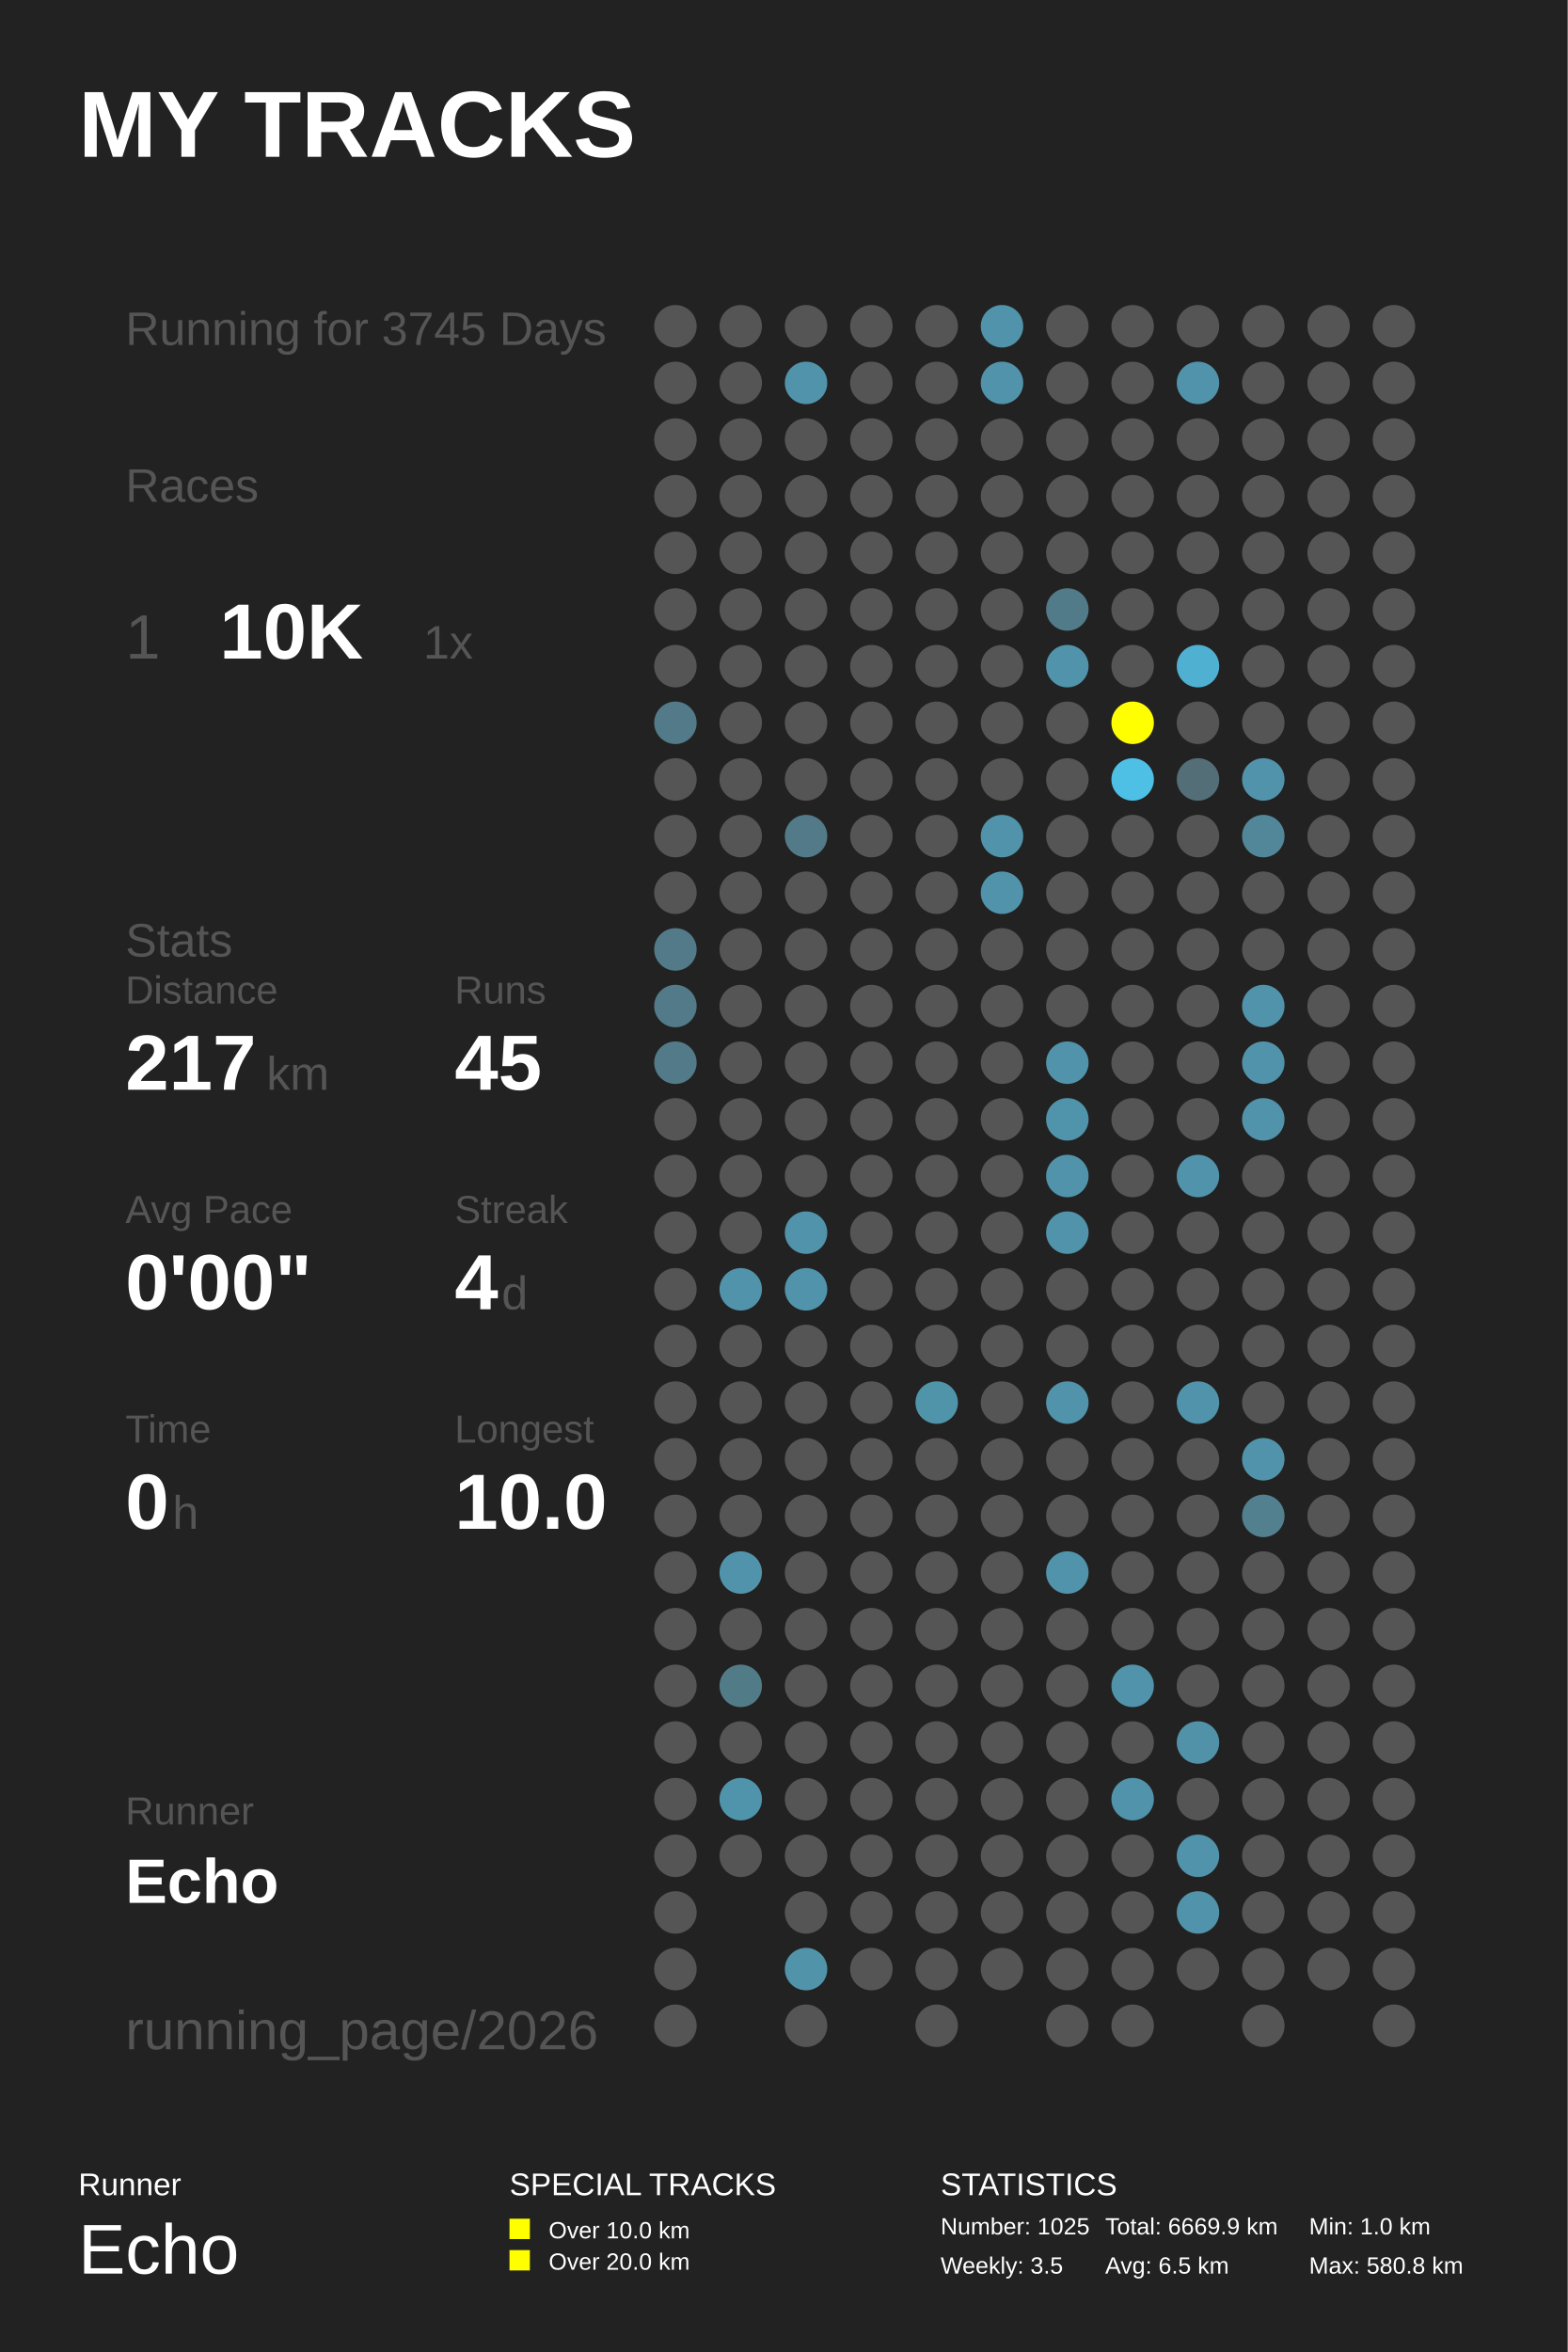
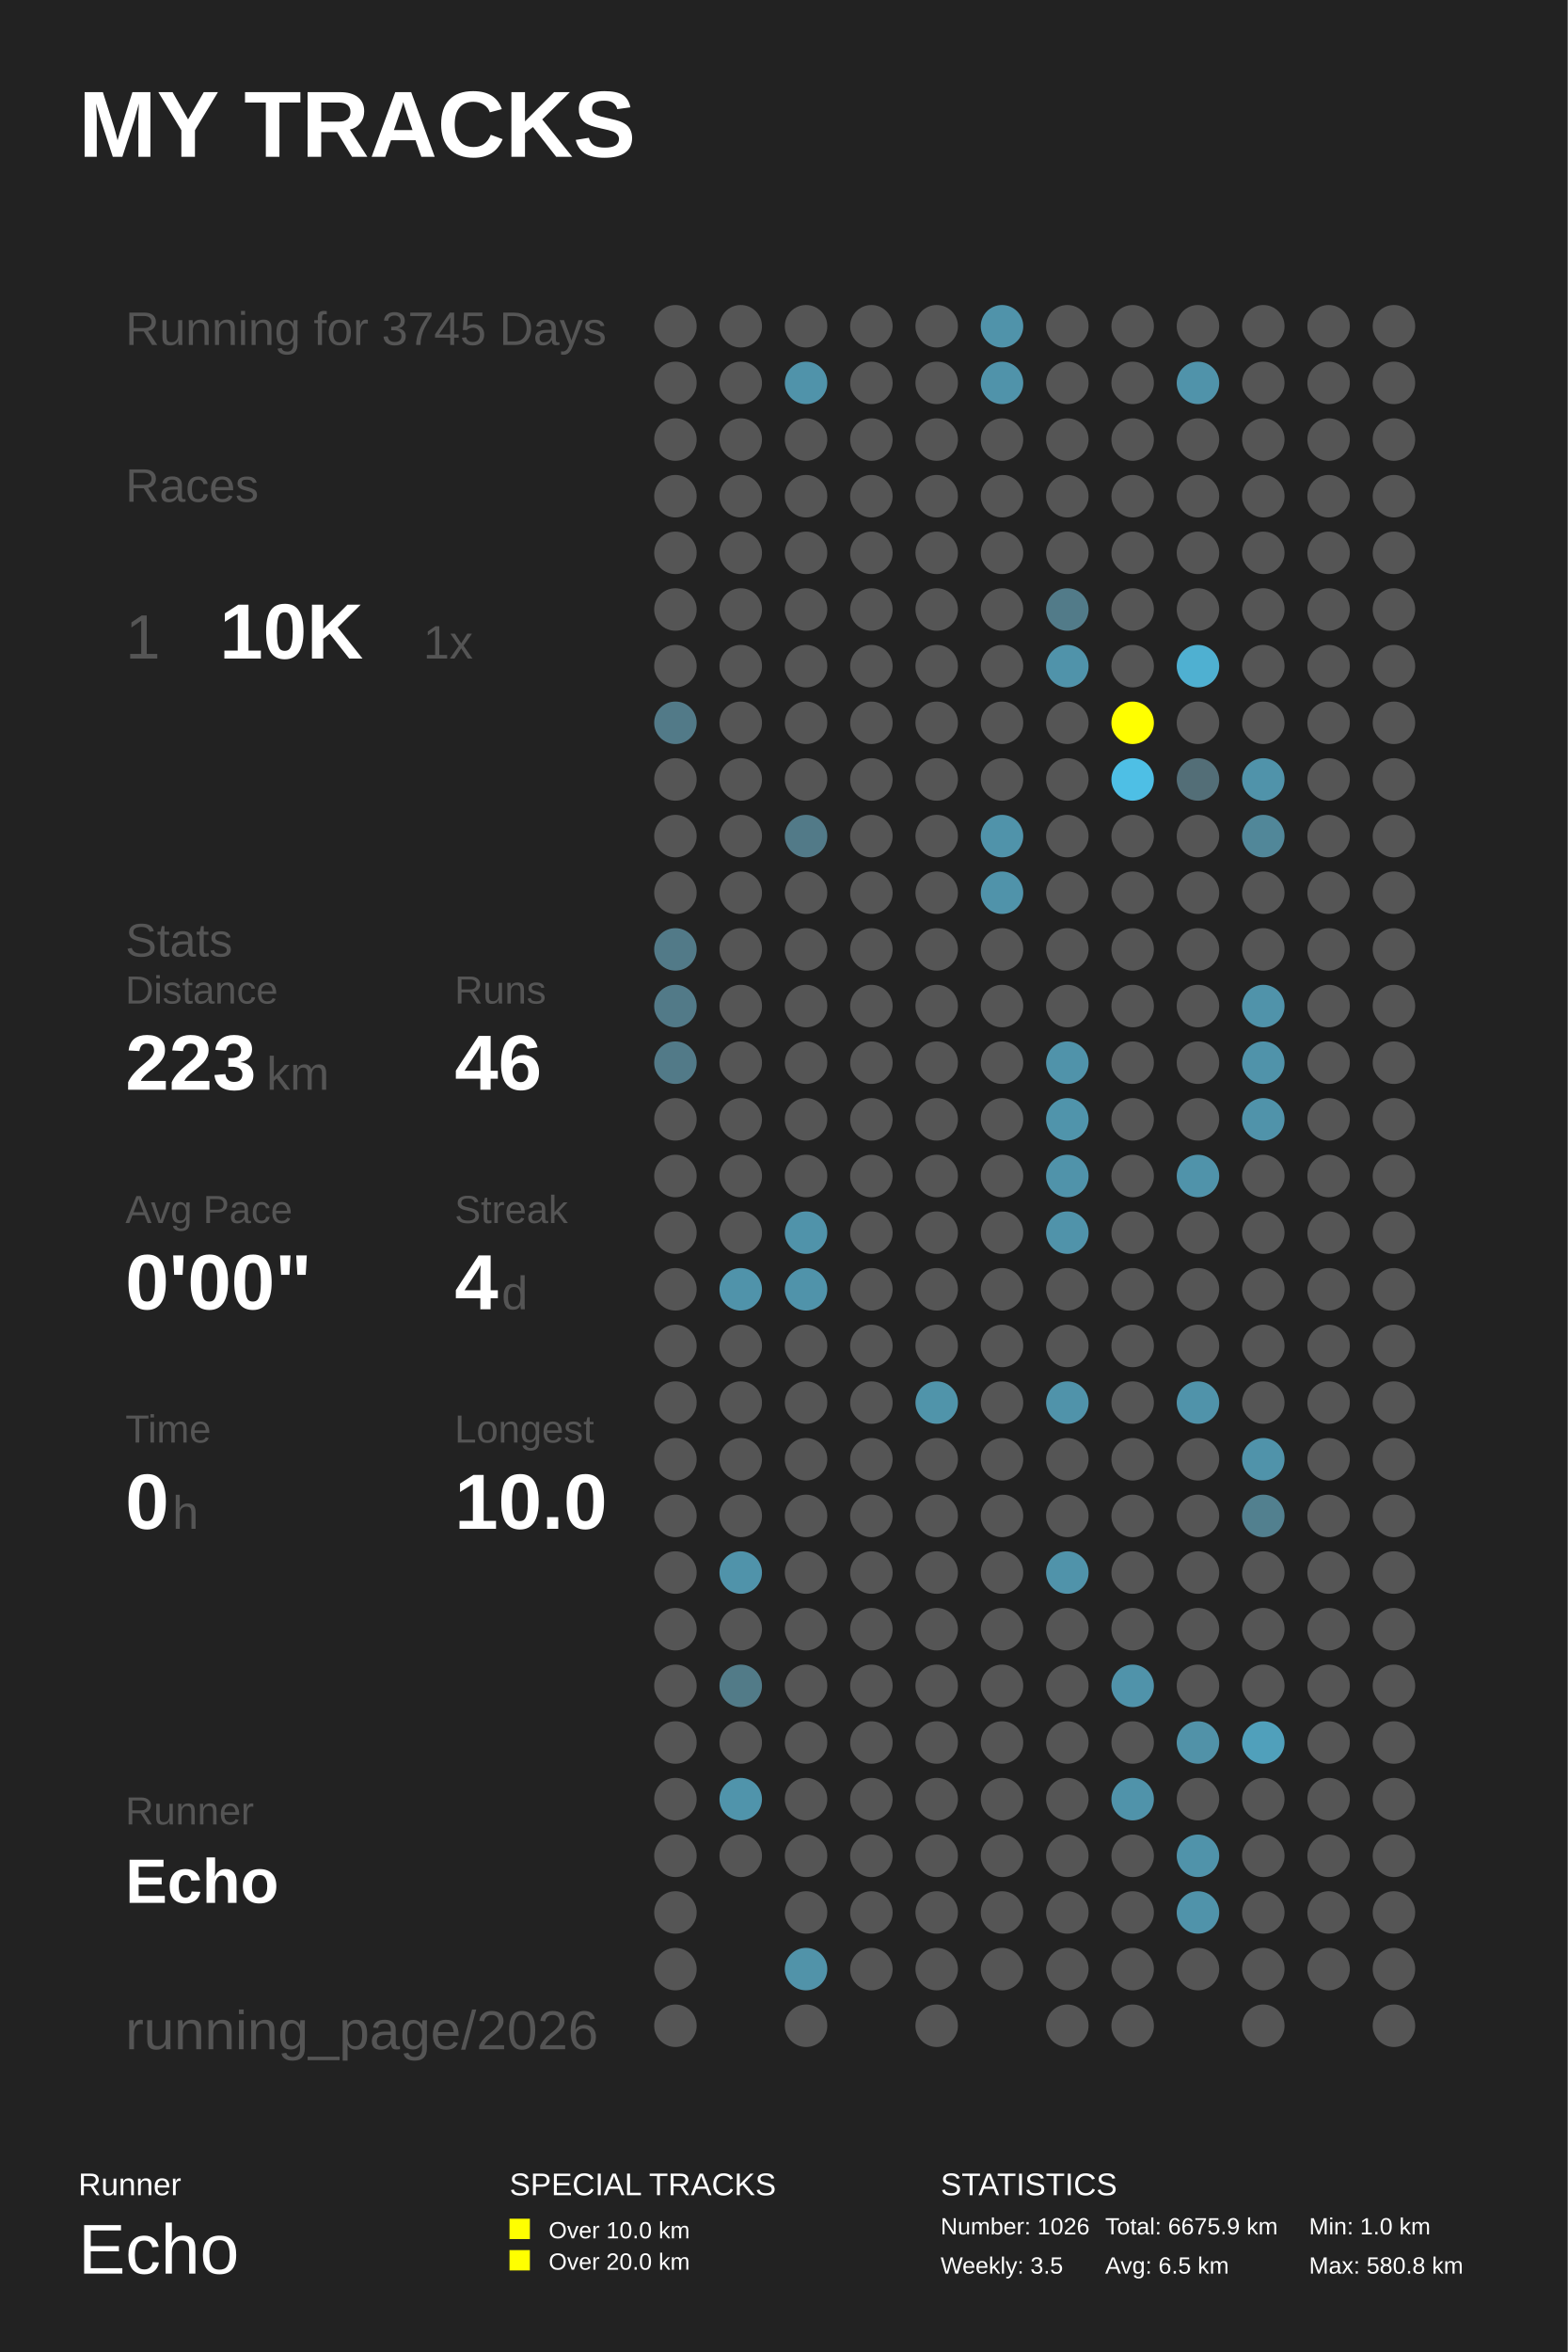
<svg xmlns="http://www.w3.org/2000/svg" baseProfile="full" height="300mm" version="1.1" viewBox="0,0,200,300" width="200mm">
  <defs />
  <rect fill="#222222" height="300" width="200" x="0" y="0" />
  <text fill="#FFFFFF" style="font-size:12px; font-family:Arial; font-weight:bold;" x="10" y="20">MY TRACKS</text>
  <text fill="#FFFFFF" style="font-size:4px; font-family:Arial" x="10" y="280">Runner</text>
  <text fill="#FFFFFF" style="font-size:9px; font-family:Arial" x="10" y="290">Echo</text>
  <text fill="#FFFFFF" style="font-size:4px; font-family:Arial" x="65" y="280">SPECIAL TRACKS</text>
  <rect fill="#FFFF00" height="2.6" width="2.6" x="65" y="283" />
  <text fill="#FFFFFF" style="font-size:3px; font-family:Arial" x="70" y="285.5">Over 10.0 km</text>
  <rect fill="#FFFF00" height="2.6" width="2.6" x="65" y="287" />
  <text fill="#FFFFFF" style="font-size:3px; font-family:Arial" x="70" y="289.5">Over 20.0 km</text>
  <text fill="#FFFFFF" style="font-size:4px; font-family:Arial" x="120" y="280">STATISTICS</text>
-   <text fill="#FFFFFF" style="font-size:3px; font-family:Arial" x="120" y="285">Number: 1025</text>
+   <text fill="#FFFFFF" style="font-size:3px; font-family:Arial" x="120" y="285">Number: 1026</text>
  <text fill="#FFFFFF" style="font-size:3px; font-family:Arial" x="120" y="290">Weekly: 3.5</text>
-   <text fill="#FFFFFF" style="font-size:3px; font-family:Arial" x="141" y="285">Total: 6669.9 km</text>
+   <text fill="#FFFFFF" style="font-size:3px; font-family:Arial" x="141" y="285">Total: 6675.9 km</text>
  <text fill="#FFFFFF" style="font-size:3px; font-family:Arial" x="141" y="290">Avg: 6.5 km</text>
  <text fill="#FFFFFF" style="font-size:3px; font-family:Arial" x="167" y="285">Min: 1.0 km</text>
  <text fill="#FFFFFF" style="font-size:3px; font-family:Arial" x="167" y="290">Max: 580.8 km</text>
  <text fill="#555555" style="font-size:6px; font-family:Arial;" x="16" y="44">Running for 3745 Days</text>
  <text fill="#555555" style="font-size:6px; font-family:Arial;" x="16" y="64">Races</text>
  <text fill="#555555" style="font-size:8px; font-family:Arial;" x="16" y="84">1</text>
  <text fill="#FFFFFF" style="font-size:10px; font-family:Arial; font-weight:bold;" x="28" y="84">10K</text>
  <text fill="#555555" style="font-size:6px; font-family:Arial;" x="54" y="84">1x</text>
  <text fill="#555555" style="font-size:6px; font-family:Arial;" x="16" y="122">Stats</text>
  <text fill="#555555" style="font-size:5px; font-family:Arial;" x="16" y="128">Distance</text>
-   <text fill="#FFFFFF" style="font-size:10px; font-family:Arial; font-weight:bold;" x="16" y="139">217</text>
+   <text fill="#FFFFFF" style="font-size:10px; font-family:Arial; font-weight:bold;" x="16" y="139">223</text>
  <text fill="#555555" style="font-size:6px; font-family:Arial;" x="34" y="139">km</text>
  <text fill="#555555" style="font-size:5px; font-family:Arial;" x="58" y="128">Runs</text>
-   <text fill="#FFFFFF" style="font-size:10px; font-family:Arial; font-weight:bold;" x="58" y="139">45</text>
+   <text fill="#FFFFFF" style="font-size:10px; font-family:Arial; font-weight:bold;" x="58" y="139">46</text>
  <text fill="#555555" style="font-size:5px; font-family:Arial;" x="16" y="156">Avg Pace</text>
  <text fill="#FFFFFF" style="font-size:10px; font-family:Arial; font-weight:bold;" x="16" y="167">0'00"</text>
  <text fill="#555555" style="font-size:5px; font-family:Arial;" x="58" y="156">Streak</text>
  <text fill="#FFFFFF" style="font-size:10px; font-family:Arial; font-weight:bold;" x="58" y="167">4</text>
  <text fill="#555555" style="font-size:6px; font-family:Arial;" x="64" y="167">d</text>
  <text fill="#555555" style="font-size:5px; font-family:Arial;" x="16" y="184">Time</text>
  <text fill="#FFFFFF" style="font-size:10px; font-family:Arial; font-weight:bold;" x="16" y="195">0</text>
  <text fill="#555555" style="font-size:6px; font-family:Arial;" x="22" y="195">h</text>
  <text fill="#555555" style="font-size:5px; font-family:Arial;" x="58" y="184">Longest</text>
  <text fill="#FFFFFF" style="font-size:10px; font-family:Arial; font-weight:bold;" x="58" y="195">10.0</text>
  <text fill="#555555" style="font-size:5px; font-family:Arial;" x="16" y="232.71">Runner</text>
  <text fill="#FFFFFF" style="font-size:8px; font-family:Arial; font-weight:bold;" x="16" y="242.71">Echo</text>
  <text fill="#555555" style="font-size:7px; font-family:Arial;" x="16" y="261.387">running_page/2026</text>
  <circle cx="86.167" cy="41.613" fill="#555555" r="2.71" />
  <circle cx="86.167" cy="48.839" fill="#555555" r="2.71" />
  <circle cx="86.167" cy="56.065" fill="#555555" r="2.71" />
  <circle cx="86.167" cy="63.29" fill="#555555" r="2.71" />
  <circle cx="86.167" cy="70.516" fill="#555555" r="2.71" />
  <circle cx="86.167" cy="77.742" fill="#555555" r="2.71" />
  <circle cx="86.167" cy="84.968" fill="#555555" r="2.71" />
  <circle cx="86.167" cy="92.194" fill="#527a88" r="2.71" />
  <circle cx="86.167" cy="99.419" fill="#555555" r="2.71" />
  <circle cx="86.167" cy="106.645" fill="#555555" r="2.71" />
  <circle cx="86.167" cy="113.871" fill="#555555" r="2.71" />
  <circle cx="86.167" cy="121.097" fill="#527a88" r="2.71" />
  <circle cx="86.167" cy="128.323" fill="#527a88" r="2.71" />
  <circle cx="86.167" cy="135.548" fill="#527a88" r="2.71" />
  <circle cx="86.167" cy="142.774" fill="#555555" r="2.71" />
  <circle cx="86.167" cy="150.0" fill="#555555" r="2.71" />
  <circle cx="86.167" cy="157.226" fill="#555555" r="2.71" />
  <circle cx="86.167" cy="164.452" fill="#555555" r="2.71" />
  <circle cx="86.167" cy="171.677" fill="#555555" r="2.71" />
  <circle cx="86.167" cy="178.903" fill="#555555" r="2.71" />
  <circle cx="86.167" cy="186.129" fill="#555555" r="2.71" />
  <circle cx="86.167" cy="193.355" fill="#555555" r="2.71" />
  <circle cx="86.167" cy="200.581" fill="#555555" r="2.71" />
  <circle cx="86.167" cy="207.806" fill="#555555" r="2.71" />
  <circle cx="86.167" cy="215.032" fill="#555555" r="2.71" />
  <circle cx="86.167" cy="222.258" fill="#555555" r="2.71" />
  <circle cx="86.167" cy="229.484" fill="#555555" r="2.71" />
  <circle cx="86.167" cy="236.71" fill="#555555" r="2.71" />
  <circle cx="86.167" cy="243.935" fill="#555555" r="2.71" />
  <circle cx="86.167" cy="251.161" fill="#555555" r="2.71" />
  <circle cx="86.167" cy="258.387" fill="#555555" r="2.71" />
  <circle cx="94.5" cy="41.613" fill="#555555" r="2.71" />
  <circle cx="94.5" cy="48.839" fill="#555555" r="2.71" />
  <circle cx="94.5" cy="56.065" fill="#555555" r="2.71" />
  <circle cx="94.5" cy="63.29" fill="#555555" r="2.71" />
  <circle cx="94.5" cy="70.516" fill="#555555" r="2.71" />
  <circle cx="94.5" cy="77.742" fill="#555555" r="2.71" />
  <circle cx="94.5" cy="84.968" fill="#555555" r="2.71" />
  <circle cx="94.5" cy="92.194" fill="#555555" r="2.71" />
  <circle cx="94.5" cy="99.419" fill="#555555" r="2.71" />
  <circle cx="94.5" cy="106.645" fill="#555555" r="2.71" />
  <circle cx="94.5" cy="113.871" fill="#555555" r="2.71" />
  <circle cx="94.5" cy="121.097" fill="#555555" r="2.71" />
  <circle cx="94.5" cy="128.323" fill="#555555" r="2.71" />
  <circle cx="94.5" cy="135.548" fill="#555555" r="2.71" />
  <circle cx="94.5" cy="142.774" fill="#555555" r="2.71" />
  <circle cx="94.5" cy="150.0" fill="#555555" r="2.71" />
  <circle cx="94.5" cy="157.226" fill="#555555" r="2.71" />
  <circle cx="94.5" cy="164.452" fill="#5093aa" r="2.71" />
  <circle cx="94.5" cy="171.677" fill="#555555" r="2.71" />
  <circle cx="94.5" cy="178.903" fill="#555555" r="2.71" />
  <circle cx="94.5" cy="186.129" fill="#555555" r="2.71" />
  <circle cx="94.5" cy="193.355" fill="#555555" r="2.71" />
  <circle cx="94.5" cy="200.581" fill="#5093aa" r="2.71" />
  <circle cx="94.5" cy="207.806" fill="#555555" r="2.71" />
  <circle cx="94.5" cy="215.032" fill="#527b88" r="2.71" />
  <circle cx="94.5" cy="222.258" fill="#555555" r="2.71" />
  <circle cx="94.5" cy="229.484" fill="#5094ab" r="2.71" />
  <circle cx="94.5" cy="236.71" fill="#555555" r="2.71" />
  <circle cx="102.833" cy="41.613" fill="#555555" r="2.71" />
  <circle cx="102.833" cy="48.839" fill="#5093aa" r="2.71" />
  <circle cx="102.833" cy="56.065" fill="#555555" r="2.71" />
  <circle cx="102.833" cy="63.29" fill="#555555" r="2.71" />
  <circle cx="102.833" cy="70.516" fill="#555555" r="2.71" />
  <circle cx="102.833" cy="77.742" fill="#555555" r="2.71" />
  <circle cx="102.833" cy="84.968" fill="#555555" r="2.71" />
  <circle cx="102.833" cy="92.194" fill="#555555" r="2.71" />
  <circle cx="102.833" cy="99.419" fill="#555555" r="2.71" />
  <circle cx="102.833" cy="106.645" fill="#527a88" r="2.71" />
  <circle cx="102.833" cy="113.871" fill="#555555" r="2.71" />
  <circle cx="102.833" cy="121.097" fill="#555555" r="2.71" />
  <circle cx="102.833" cy="128.323" fill="#555555" r="2.71" />
  <circle cx="102.833" cy="135.548" fill="#555555" r="2.71" />
  <circle cx="102.833" cy="142.774" fill="#555555" r="2.71" />
  <circle cx="102.833" cy="150.0" fill="#555555" r="2.71" />
  <circle cx="102.833" cy="157.226" fill="#5093aa" r="2.71" />
  <circle cx="102.833" cy="164.452" fill="#5093aa" r="2.71" />
  <circle cx="102.833" cy="171.677" fill="#555555" r="2.71" />
  <circle cx="102.833" cy="178.903" fill="#555555" r="2.71" />
  <circle cx="102.833" cy="186.129" fill="#555555" r="2.71" />
  <circle cx="102.833" cy="193.355" fill="#555555" r="2.71" />
  <circle cx="102.833" cy="200.581" fill="#555555" r="2.71" />
  <circle cx="102.833" cy="207.806" fill="#555555" r="2.71" />
  <circle cx="102.833" cy="215.032" fill="#555555" r="2.71" />
  <circle cx="102.833" cy="222.258" fill="#555555" r="2.71" />
  <circle cx="102.833" cy="229.484" fill="#555555" r="2.71" />
  <circle cx="102.833" cy="236.71" fill="#555555" r="2.71" />
  <circle cx="102.833" cy="243.935" fill="#555555" r="2.71" />
  <circle cx="102.833" cy="251.161" fill="#5193a9" r="2.71" />
  <circle cx="102.833" cy="258.387" fill="#555555" r="2.71" />
  <circle cx="111.167" cy="41.613" fill="#555555" r="2.71" />
  <circle cx="111.167" cy="48.839" fill="#555555" r="2.71" />
  <circle cx="111.167" cy="56.065" fill="#555555" r="2.71" />
  <circle cx="111.167" cy="63.29" fill="#555555" r="2.71" />
  <circle cx="111.167" cy="70.516" fill="#555555" r="2.71" />
  <circle cx="111.167" cy="77.742" fill="#555555" r="2.71" />
  <circle cx="111.167" cy="84.968" fill="#555555" r="2.71" />
  <circle cx="111.167" cy="92.194" fill="#555555" r="2.71" />
  <circle cx="111.167" cy="99.419" fill="#555555" r="2.71" />
  <circle cx="111.167" cy="106.645" fill="#555555" r="2.71" />
  <circle cx="111.167" cy="113.871" fill="#555555" r="2.71" />
  <circle cx="111.167" cy="121.097" fill="#555555" r="2.71" />
  <circle cx="111.167" cy="128.323" fill="#555555" r="2.71" />
  <circle cx="111.167" cy="135.548" fill="#555555" r="2.71" />
  <circle cx="111.167" cy="142.774" fill="#555555" r="2.71" />
  <circle cx="111.167" cy="150.0" fill="#555555" r="2.71" />
  <circle cx="111.167" cy="157.226" fill="#555555" r="2.71" />
  <circle cx="111.167" cy="164.452" fill="#555555" r="2.71" />
  <circle cx="111.167" cy="171.677" fill="#555555" r="2.71" />
  <circle cx="111.167" cy="178.903" fill="#555555" r="2.71" />
  <circle cx="111.167" cy="186.129" fill="#555555" r="2.71" />
  <circle cx="111.167" cy="193.355" fill="#555555" r="2.71" />
  <circle cx="111.167" cy="200.581" fill="#555555" r="2.71" />
  <circle cx="111.167" cy="207.806" fill="#555555" r="2.71" />
  <circle cx="111.167" cy="215.032" fill="#555555" r="2.71" />
  <circle cx="111.167" cy="222.258" fill="#555555" r="2.71" />
  <circle cx="111.167" cy="229.484" fill="#555555" r="2.71" />
  <circle cx="111.167" cy="236.71" fill="#555555" r="2.71" />
  <circle cx="111.167" cy="243.935" fill="#555555" r="2.71" />
  <circle cx="111.167" cy="251.161" fill="#555555" r="2.71" />
  <circle cx="119.5" cy="41.613" fill="#555555" r="2.71" />
  <circle cx="119.5" cy="48.839" fill="#555555" r="2.71" />
  <circle cx="119.5" cy="56.065" fill="#555555" r="2.71" />
  <circle cx="119.5" cy="63.29" fill="#555555" r="2.71" />
  <circle cx="119.5" cy="70.516" fill="#555555" r="2.71" />
  <circle cx="119.5" cy="77.742" fill="#555555" r="2.71" />
  <circle cx="119.5" cy="84.968" fill="#555555" r="2.71" />
  <circle cx="119.5" cy="92.194" fill="#555555" r="2.71" />
  <circle cx="119.5" cy="99.419" fill="#555555" r="2.71" />
  <circle cx="119.5" cy="106.645" fill="#555555" r="2.71" />
  <circle cx="119.5" cy="113.871" fill="#555555" r="2.71" />
  <circle cx="119.5" cy="121.097" fill="#555555" r="2.71" />
  <circle cx="119.5" cy="128.323" fill="#555555" r="2.71" />
  <circle cx="119.5" cy="135.548" fill="#555555" r="2.71" />
  <circle cx="119.5" cy="142.774" fill="#555555" r="2.71" />
  <circle cx="119.5" cy="150.0" fill="#555555" r="2.71" />
  <circle cx="119.5" cy="157.226" fill="#555555" r="2.71" />
  <circle cx="119.5" cy="164.452" fill="#555555" r="2.71" />
  <circle cx="119.5" cy="171.677" fill="#555555" r="2.71" />
  <circle cx="119.5" cy="178.903" fill="#5094aa" r="2.71" />
  <circle cx="119.5" cy="186.129" fill="#555555" r="2.71" />
  <circle cx="119.5" cy="193.355" fill="#555555" r="2.71" />
  <circle cx="119.5" cy="200.581" fill="#555555" r="2.71" />
  <circle cx="119.5" cy="207.806" fill="#555555" r="2.71" />
  <circle cx="119.5" cy="215.032" fill="#555555" r="2.71" />
  <circle cx="119.5" cy="222.258" fill="#555555" r="2.71" />
  <circle cx="119.5" cy="229.484" fill="#555555" r="2.71" />
  <circle cx="119.5" cy="236.71" fill="#555555" r="2.71" />
  <circle cx="119.5" cy="243.935" fill="#555555" r="2.71" />
  <circle cx="119.5" cy="251.161" fill="#555555" r="2.71" />
  <circle cx="119.5" cy="258.387" fill="#555555" r="2.71" />
  <circle cx="127.833" cy="41.613" fill="#5093aa" r="2.71" />
  <circle cx="127.833" cy="48.839" fill="#5093aa" r="2.71" />
  <circle cx="127.833" cy="56.065" fill="#555555" r="2.71" />
  <circle cx="127.833" cy="63.29" fill="#555555" r="2.71" />
  <circle cx="127.833" cy="70.516" fill="#555555" r="2.71" />
  <circle cx="127.833" cy="77.742" fill="#555555" r="2.71" />
  <circle cx="127.833" cy="84.968" fill="#555555" r="2.71" />
  <circle cx="127.833" cy="92.194" fill="#555555" r="2.71" />
  <circle cx="127.833" cy="99.419" fill="#555555" r="2.71" />
  <circle cx="127.833" cy="106.645" fill="#5093aa" r="2.71" />
  <circle cx="127.833" cy="113.871" fill="#5093aa" r="2.71" />
  <circle cx="127.833" cy="121.097" fill="#555555" r="2.71" />
  <circle cx="127.833" cy="128.323" fill="#555555" r="2.71" />
  <circle cx="127.833" cy="135.548" fill="#555555" r="2.71" />
  <circle cx="127.833" cy="142.774" fill="#555555" r="2.71" />
  <circle cx="127.833" cy="150.0" fill="#555555" r="2.71" />
  <circle cx="127.833" cy="157.226" fill="#555555" r="2.71" />
  <circle cx="127.833" cy="164.452" fill="#555555" r="2.71" />
  <circle cx="127.833" cy="171.677" fill="#555555" r="2.71" />
  <circle cx="127.833" cy="178.903" fill="#555555" r="2.71" />
  <circle cx="127.833" cy="186.129" fill="#555555" r="2.71" />
  <circle cx="127.833" cy="193.355" fill="#555555" r="2.71" />
  <circle cx="127.833" cy="200.581" fill="#555555" r="2.71" />
  <circle cx="127.833" cy="207.806" fill="#555555" r="2.71" />
  <circle cx="127.833" cy="215.032" fill="#555555" r="2.71" />
  <circle cx="127.833" cy="222.258" fill="#555555" r="2.71" />
  <circle cx="127.833" cy="229.484" fill="#555555" r="2.71" />
  <circle cx="127.833" cy="236.71" fill="#555555" r="2.71" />
  <circle cx="127.833" cy="243.935" fill="#555555" r="2.71" />
  <circle cx="127.833" cy="251.161" fill="#555555" r="2.71" />
  <circle cx="136.167" cy="41.613" fill="#555555" r="2.71" />
  <circle cx="136.167" cy="48.839" fill="#555555" r="2.71" />
  <circle cx="136.167" cy="56.065" fill="#555555" r="2.71" />
  <circle cx="136.167" cy="63.29" fill="#555555" r="2.71" />
  <circle cx="136.167" cy="70.516" fill="#555555" r="2.71" />
  <circle cx="136.167" cy="77.742" fill="#527b89" r="2.71" />
  <circle cx="136.167" cy="84.968" fill="#5093aa" r="2.71" />
  <circle cx="136.167" cy="92.194" fill="#555555" r="2.71" />
  <circle cx="136.167" cy="99.419" fill="#555555" r="2.71" />
  <circle cx="136.167" cy="106.645" fill="#555555" r="2.71" />
  <circle cx="136.167" cy="113.871" fill="#555555" r="2.71" />
  <circle cx="136.167" cy="121.097" fill="#555555" r="2.71" />
  <circle cx="136.167" cy="128.323" fill="#555555" r="2.71" />
  <circle cx="136.167" cy="135.548" fill="#5093aa" r="2.71" />
  <circle cx="136.167" cy="142.774" fill="#5094ab" r="2.71" />
  <circle cx="136.167" cy="150.0" fill="#5093aa" r="2.71" />
  <circle cx="136.167" cy="157.226" fill="#5093aa" r="2.71" />
  <circle cx="136.167" cy="164.452" fill="#555555" r="2.71" />
  <circle cx="136.167" cy="171.677" fill="#555555" r="2.71" />
  <circle cx="136.167" cy="178.903" fill="#5093aa" r="2.71" />
  <circle cx="136.167" cy="186.129" fill="#555555" r="2.71" />
  <circle cx="136.167" cy="193.355" fill="#555555" r="2.71" />
  <circle cx="136.167" cy="200.581" fill="#5093aa" r="2.71" />
  <circle cx="136.167" cy="207.806" fill="#555555" r="2.71" />
  <circle cx="136.167" cy="215.032" fill="#555555" r="2.71" />
  <circle cx="136.167" cy="222.258" fill="#555555" r="2.71" />
  <circle cx="136.167" cy="229.484" fill="#555555" r="2.71" />
  <circle cx="136.167" cy="236.71" fill="#555555" r="2.71" />
  <circle cx="136.167" cy="243.935" fill="#555555" r="2.71" />
  <circle cx="136.167" cy="251.161" fill="#555555" r="2.71" />
  <circle cx="136.167" cy="258.387" fill="#555555" r="2.71" />
  <circle cx="144.5" cy="41.613" fill="#555555" r="2.71" />
  <circle cx="144.5" cy="48.839" fill="#555555" r="2.71" />
  <circle cx="144.5" cy="56.065" fill="#555555" r="2.71" />
  <circle cx="144.5" cy="63.29" fill="#555555" r="2.71" />
  <circle cx="144.5" cy="70.516" fill="#555555" r="2.71" />
  <circle cx="144.5" cy="77.742" fill="#555555" r="2.71" />
  <circle cx="144.5" cy="84.968" fill="#555555" r="2.71" />
  <circle cx="144.5" cy="92.194" fill="#FFFF00" r="2.71" />
  <circle cx="144.5" cy="99.419" fill="#4ebfe5" r="2.71" />
  <circle cx="144.5" cy="106.645" fill="#555555" r="2.71" />
  <circle cx="144.5" cy="113.871" fill="#555555" r="2.71" />
  <circle cx="144.5" cy="121.097" fill="#555555" r="2.71" />
  <circle cx="144.5" cy="128.323" fill="#555555" r="2.71" />
  <circle cx="144.5" cy="135.548" fill="#555555" r="2.71" />
  <circle cx="144.5" cy="142.774" fill="#555555" r="2.71" />
  <circle cx="144.5" cy="150.0" fill="#555555" r="2.71" />
  <circle cx="144.5" cy="157.226" fill="#555555" r="2.71" />
  <circle cx="144.5" cy="164.452" fill="#555555" r="2.71" />
  <circle cx="144.5" cy="171.677" fill="#555555" r="2.71" />
  <circle cx="144.5" cy="178.903" fill="#555555" r="2.71" />
  <circle cx="144.5" cy="186.129" fill="#555555" r="2.71" />
  <circle cx="144.5" cy="193.355" fill="#555555" r="2.71" />
  <circle cx="144.5" cy="200.581" fill="#555555" r="2.71" />
  <circle cx="144.5" cy="207.806" fill="#555555" r="2.71" />
  <circle cx="144.5" cy="215.032" fill="#5093aa" r="2.71" />
  <circle cx="144.5" cy="222.258" fill="#555555" r="2.71" />
  <circle cx="144.5" cy="229.484" fill="#5093aa" r="2.71" />
  <circle cx="144.5" cy="236.71" fill="#555555" r="2.71" />
  <circle cx="144.5" cy="243.935" fill="#555555" r="2.71" />
  <circle cx="144.5" cy="251.161" fill="#555555" r="2.71" />
  <circle cx="144.5" cy="258.387" fill="#555555" r="2.71" />
  <circle cx="152.833" cy="41.613" fill="#555555" r="2.71" />
  <circle cx="152.833" cy="48.839" fill="#5093aa" r="2.71" />
  <circle cx="152.833" cy="56.065" fill="#555555" r="2.71" />
  <circle cx="152.833" cy="63.29" fill="#555555" r="2.71" />
  <circle cx="152.833" cy="70.516" fill="#555555" r="2.71" />
  <circle cx="152.833" cy="77.742" fill="#555555" r="2.71" />
  <circle cx="152.833" cy="84.968" fill="#4fb0d1" r="2.71" />
  <circle cx="152.833" cy="92.194" fill="#555555" r="2.71" />
  <circle cx="152.833" cy="99.419" fill="#536e77" r="2.71" />
  <circle cx="152.833" cy="106.645" fill="#555555" r="2.71" />
  <circle cx="152.833" cy="113.871" fill="#555555" r="2.71" />
  <circle cx="152.833" cy="121.097" fill="#555555" r="2.71" />
  <circle cx="152.833" cy="128.323" fill="#555555" r="2.71" />
  <circle cx="152.833" cy="135.548" fill="#555555" r="2.71" />
  <circle cx="152.833" cy="142.774" fill="#555555" r="2.71" />
  <circle cx="152.833" cy="150.0" fill="#5093aa" r="2.71" />
  <circle cx="152.833" cy="157.226" fill="#555555" r="2.71" />
  <circle cx="152.833" cy="164.452" fill="#555555" r="2.71" />
  <circle cx="152.833" cy="171.677" fill="#555555" r="2.71" />
  <circle cx="152.833" cy="178.903" fill="#5093aa" r="2.71" />
  <circle cx="152.833" cy="186.129" fill="#555555" r="2.71" />
  <circle cx="152.833" cy="193.355" fill="#555555" r="2.71" />
  <circle cx="152.833" cy="200.581" fill="#555555" r="2.71" />
  <circle cx="152.833" cy="207.806" fill="#555555" r="2.71" />
  <circle cx="152.833" cy="215.032" fill="#555555" r="2.71" />
  <circle cx="152.833" cy="222.258" fill="#5192a8" r="2.71" />
  <circle cx="152.833" cy="229.484" fill="#555555" r="2.71" />
  <circle cx="152.833" cy="236.71" fill="#5093aa" r="2.71" />
  <circle cx="152.833" cy="243.935" fill="#5093aa" r="2.71" />
  <circle cx="152.833" cy="251.161" fill="#555555" r="2.71" />
  <circle cx="161.167" cy="41.613" fill="#555555" r="2.71" />
  <circle cx="161.167" cy="48.839" fill="#555555" r="2.71" />
  <circle cx="161.167" cy="56.065" fill="#555555" r="2.71" />
  <circle cx="161.167" cy="63.29" fill="#555555" r="2.71" />
  <circle cx="161.167" cy="70.516" fill="#555555" r="2.71" />
  <circle cx="161.167" cy="77.742" fill="#555555" r="2.71" />
  <circle cx="161.167" cy="84.968" fill="#555555" r="2.71" />
  <circle cx="161.167" cy="92.194" fill="#555555" r="2.71" />
  <circle cx="161.167" cy="99.419" fill="#5093aa" r="2.71" />
  <circle cx="161.167" cy="106.645" fill="#518799" r="2.71" />
  <circle cx="161.167" cy="113.871" fill="#555555" r="2.71" />
  <circle cx="161.167" cy="121.097" fill="#555555" r="2.71" />
  <circle cx="161.167" cy="128.323" fill="#5093aa" r="2.71" />
  <circle cx="161.167" cy="135.548" fill="#5093aa" r="2.71" />
  <circle cx="161.167" cy="142.774" fill="#5093aa" r="2.71" />
  <circle cx="161.167" cy="150.0" fill="#555555" r="2.71" />
  <circle cx="161.167" cy="157.226" fill="#555555" r="2.71" />
  <circle cx="161.167" cy="164.452" fill="#555555" r="2.71" />
  <circle cx="161.167" cy="171.677" fill="#555555" r="2.71" />
  <circle cx="161.167" cy="178.903" fill="#555555" r="2.71" />
  <circle cx="161.167" cy="186.129" fill="#5093aa" r="2.71" />
  <circle cx="161.167" cy="193.355" fill="#52808f" r="2.71" />
  <circle cx="161.167" cy="200.581" fill="#555555" r="2.71" />
  <circle cx="161.167" cy="207.806" fill="#555555" r="2.71" />
  <circle cx="161.167" cy="215.032" fill="#555555" r="2.71" />
-   <circle cx="161.167" cy="222.258" fill="#555555" r="2.71" />
+   <circle cx="161.167" cy="222.258" fill="#50a0bb" r="2.71" />
  <circle cx="161.167" cy="229.484" fill="#555555" r="2.71" />
  <circle cx="161.167" cy="236.71" fill="#555555" r="2.71" />
  <circle cx="161.167" cy="243.935" fill="#555555" r="2.71" />
  <circle cx="161.167" cy="251.161" fill="#555555" r="2.71" />
  <circle cx="161.167" cy="258.387" fill="#555555" r="2.71" />
  <circle cx="169.5" cy="41.613" fill="#555555" r="2.71" />
  <circle cx="169.5" cy="48.839" fill="#555555" r="2.71" />
  <circle cx="169.5" cy="56.065" fill="#555555" r="2.71" />
  <circle cx="169.5" cy="63.29" fill="#555555" r="2.71" />
  <circle cx="169.5" cy="70.516" fill="#555555" r="2.71" />
  <circle cx="169.5" cy="77.742" fill="#555555" r="2.71" />
  <circle cx="169.5" cy="84.968" fill="#555555" r="2.71" />
  <circle cx="169.5" cy="92.194" fill="#555555" r="2.71" />
  <circle cx="169.5" cy="99.419" fill="#555555" r="2.71" />
  <circle cx="169.5" cy="106.645" fill="#555555" r="2.71" />
  <circle cx="169.5" cy="113.871" fill="#555555" r="2.71" />
  <circle cx="169.5" cy="121.097" fill="#555555" r="2.71" />
  <circle cx="169.5" cy="128.323" fill="#555555" r="2.71" />
  <circle cx="169.5" cy="135.548" fill="#555555" r="2.71" />
  <circle cx="169.5" cy="142.774" fill="#555555" r="2.71" />
  <circle cx="169.5" cy="150.0" fill="#555555" r="2.71" />
  <circle cx="169.5" cy="157.226" fill="#555555" r="2.71" />
  <circle cx="169.5" cy="164.452" fill="#555555" r="2.71" />
  <circle cx="169.5" cy="171.677" fill="#555555" r="2.71" />
  <circle cx="169.5" cy="178.903" fill="#555555" r="2.71" />
  <circle cx="169.5" cy="186.129" fill="#555555" r="2.71" />
  <circle cx="169.5" cy="193.355" fill="#555555" r="2.71" />
  <circle cx="169.5" cy="200.581" fill="#555555" r="2.71" />
  <circle cx="169.5" cy="207.806" fill="#555555" r="2.71" />
  <circle cx="169.5" cy="215.032" fill="#555555" r="2.71" />
  <circle cx="169.5" cy="222.258" fill="#555555" r="2.71" />
  <circle cx="169.5" cy="229.484" fill="#555555" r="2.71" />
  <circle cx="169.5" cy="236.71" fill="#555555" r="2.71" />
  <circle cx="169.5" cy="243.935" fill="#555555" r="2.71" />
  <circle cx="169.5" cy="251.161" fill="#555555" r="2.71" />
  <circle cx="177.833" cy="41.613" fill="#555555" r="2.71" />
  <circle cx="177.833" cy="48.839" fill="#555555" r="2.71" />
  <circle cx="177.833" cy="56.065" fill="#555555" r="2.71" />
  <circle cx="177.833" cy="63.29" fill="#555555" r="2.71" />
  <circle cx="177.833" cy="70.516" fill="#555555" r="2.71" />
  <circle cx="177.833" cy="77.742" fill="#555555" r="2.71" />
  <circle cx="177.833" cy="84.968" fill="#555555" r="2.71" />
  <circle cx="177.833" cy="92.194" fill="#555555" r="2.71" />
  <circle cx="177.833" cy="99.419" fill="#555555" r="2.71" />
  <circle cx="177.833" cy="106.645" fill="#555555" r="2.71" />
  <circle cx="177.833" cy="113.871" fill="#555555" r="2.71" />
  <circle cx="177.833" cy="121.097" fill="#555555" r="2.71" />
  <circle cx="177.833" cy="128.323" fill="#555555" r="2.71" />
  <circle cx="177.833" cy="135.548" fill="#555555" r="2.71" />
  <circle cx="177.833" cy="142.774" fill="#555555" r="2.71" />
  <circle cx="177.833" cy="150.0" fill="#555555" r="2.71" />
  <circle cx="177.833" cy="157.226" fill="#555555" r="2.71" />
  <circle cx="177.833" cy="164.452" fill="#555555" r="2.71" />
  <circle cx="177.833" cy="171.677" fill="#555555" r="2.71" />
  <circle cx="177.833" cy="178.903" fill="#555555" r="2.71" />
  <circle cx="177.833" cy="186.129" fill="#555555" r="2.71" />
  <circle cx="177.833" cy="193.355" fill="#555555" r="2.71" />
  <circle cx="177.833" cy="200.581" fill="#555555" r="2.71" />
  <circle cx="177.833" cy="207.806" fill="#555555" r="2.71" />
  <circle cx="177.833" cy="215.032" fill="#555555" r="2.71" />
  <circle cx="177.833" cy="222.258" fill="#555555" r="2.71" />
  <circle cx="177.833" cy="229.484" fill="#555555" r="2.71" />
  <circle cx="177.833" cy="236.71" fill="#555555" r="2.71" />
  <circle cx="177.833" cy="243.935" fill="#555555" r="2.71" />
  <circle cx="177.833" cy="251.161" fill="#555555" r="2.71" />
  <circle cx="177.833" cy="258.387" fill="#555555" r="2.71" />
</svg>
